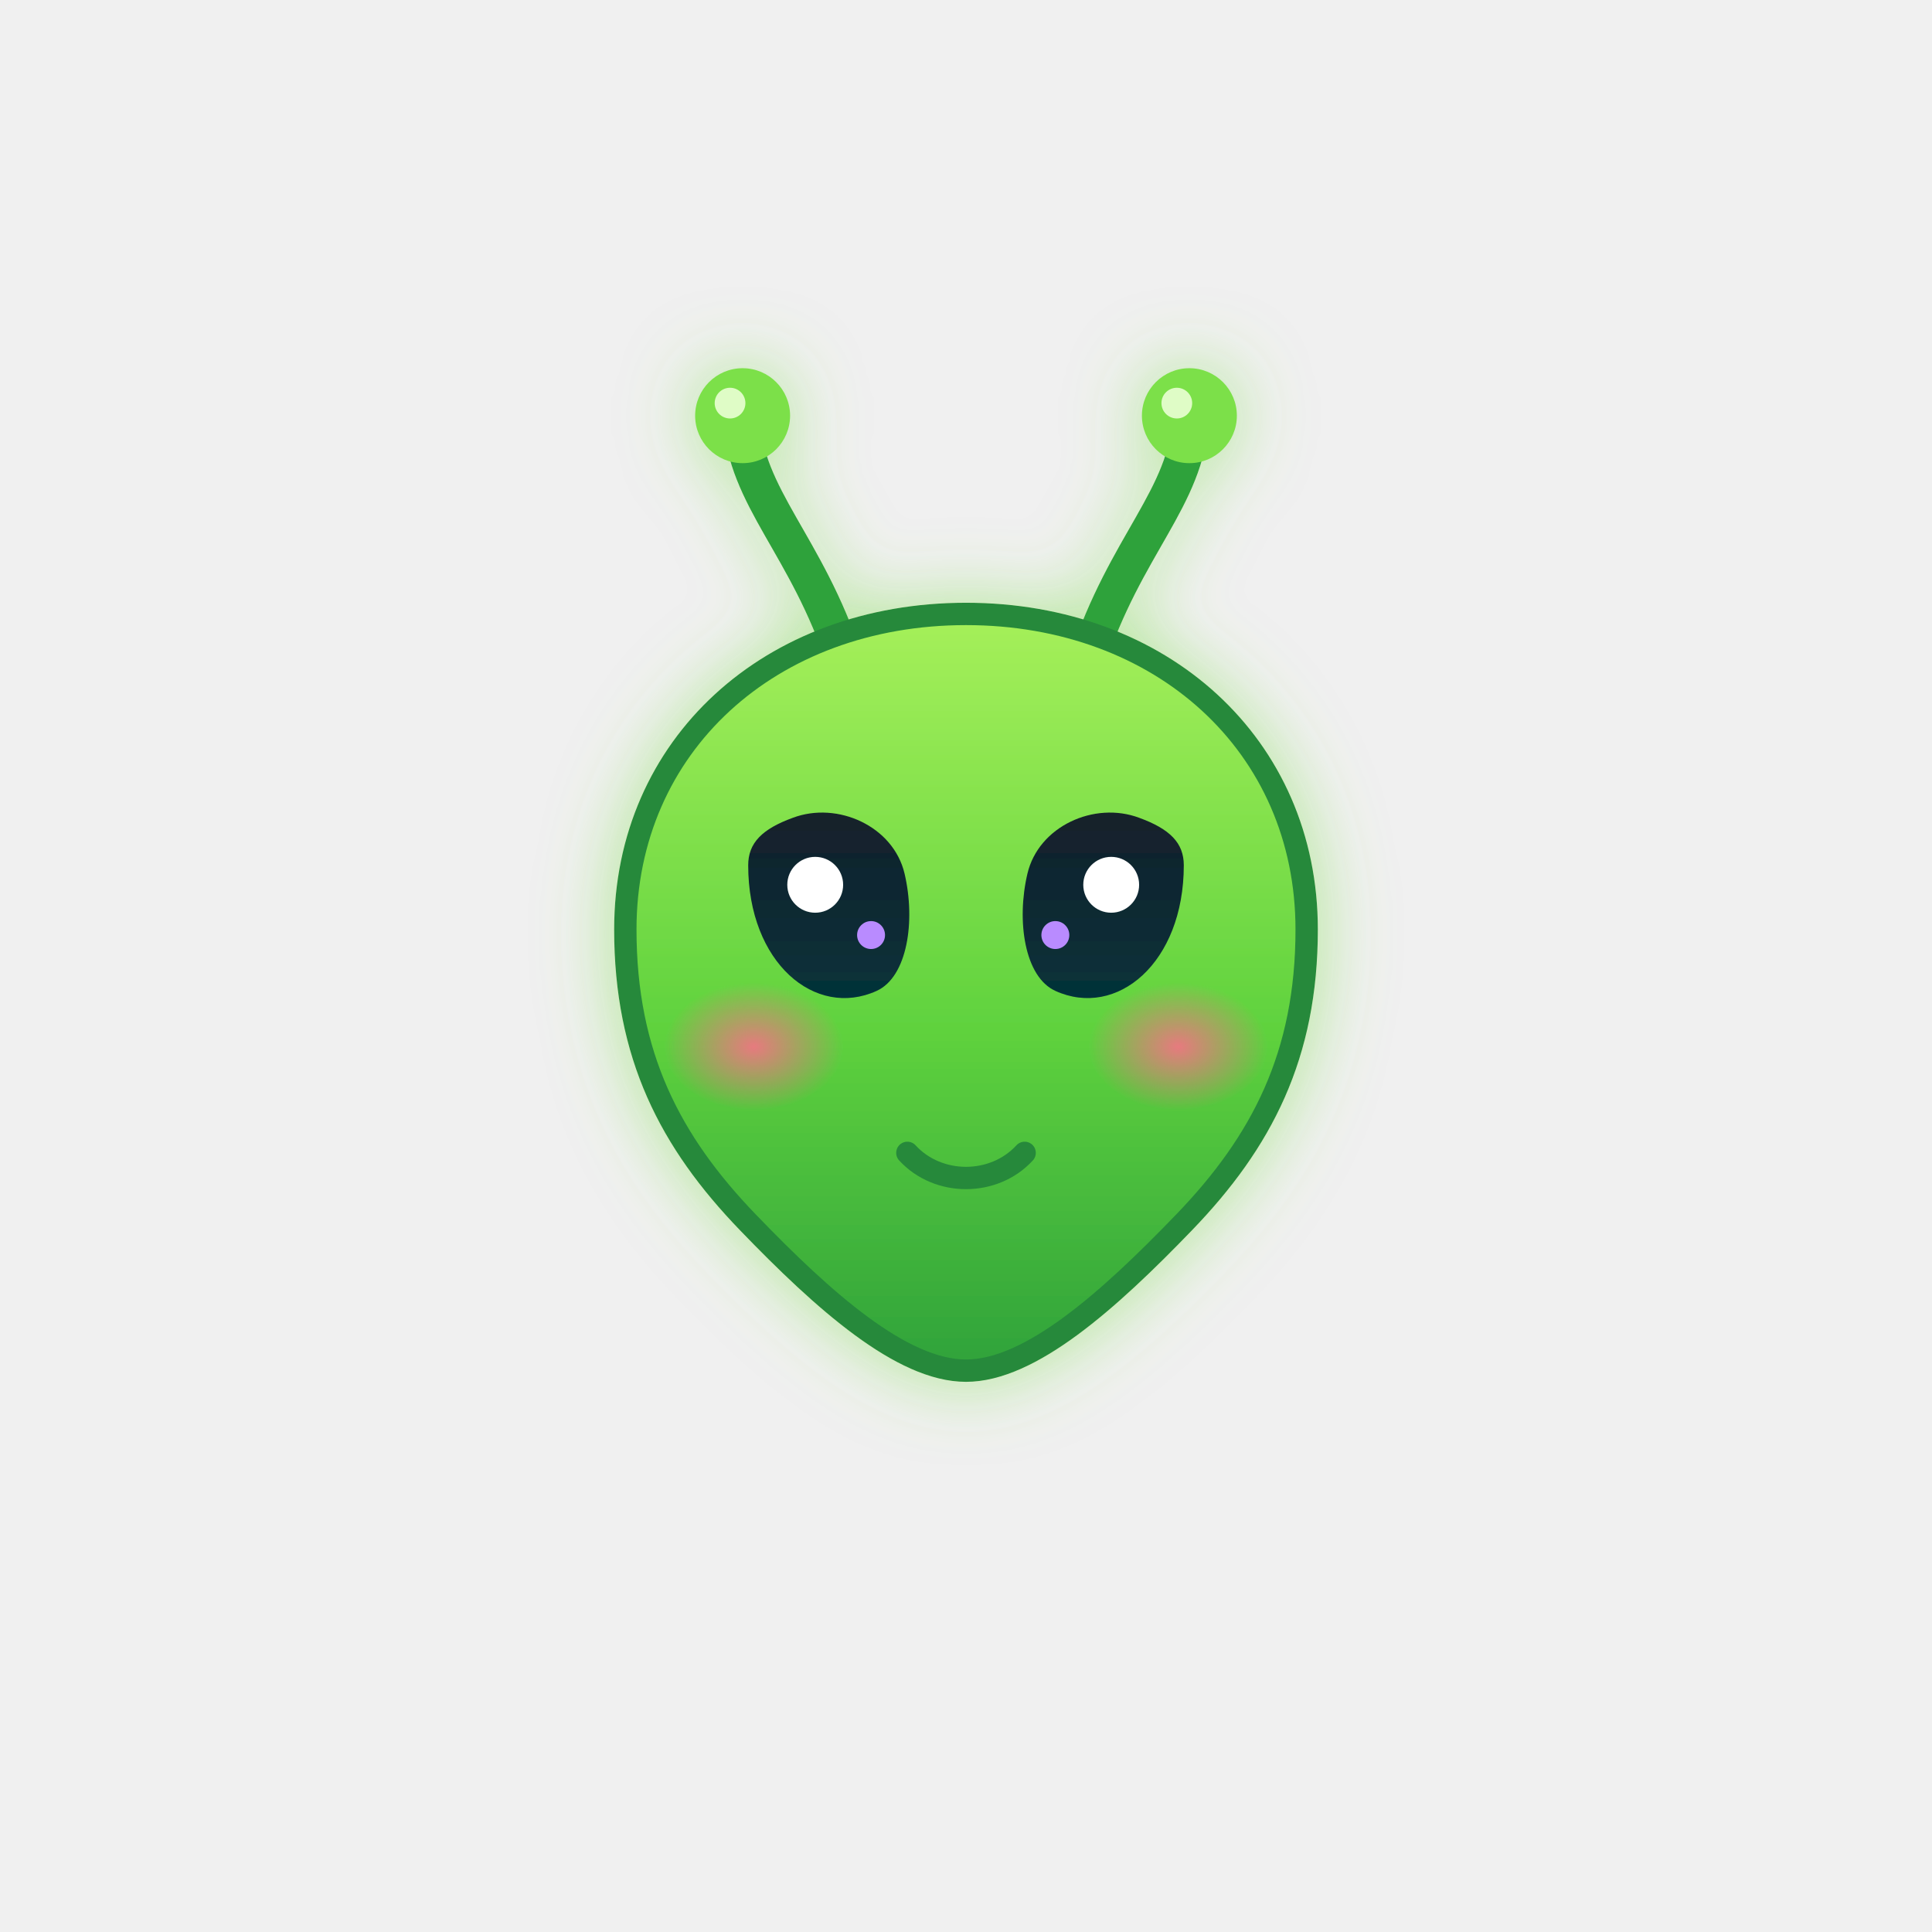
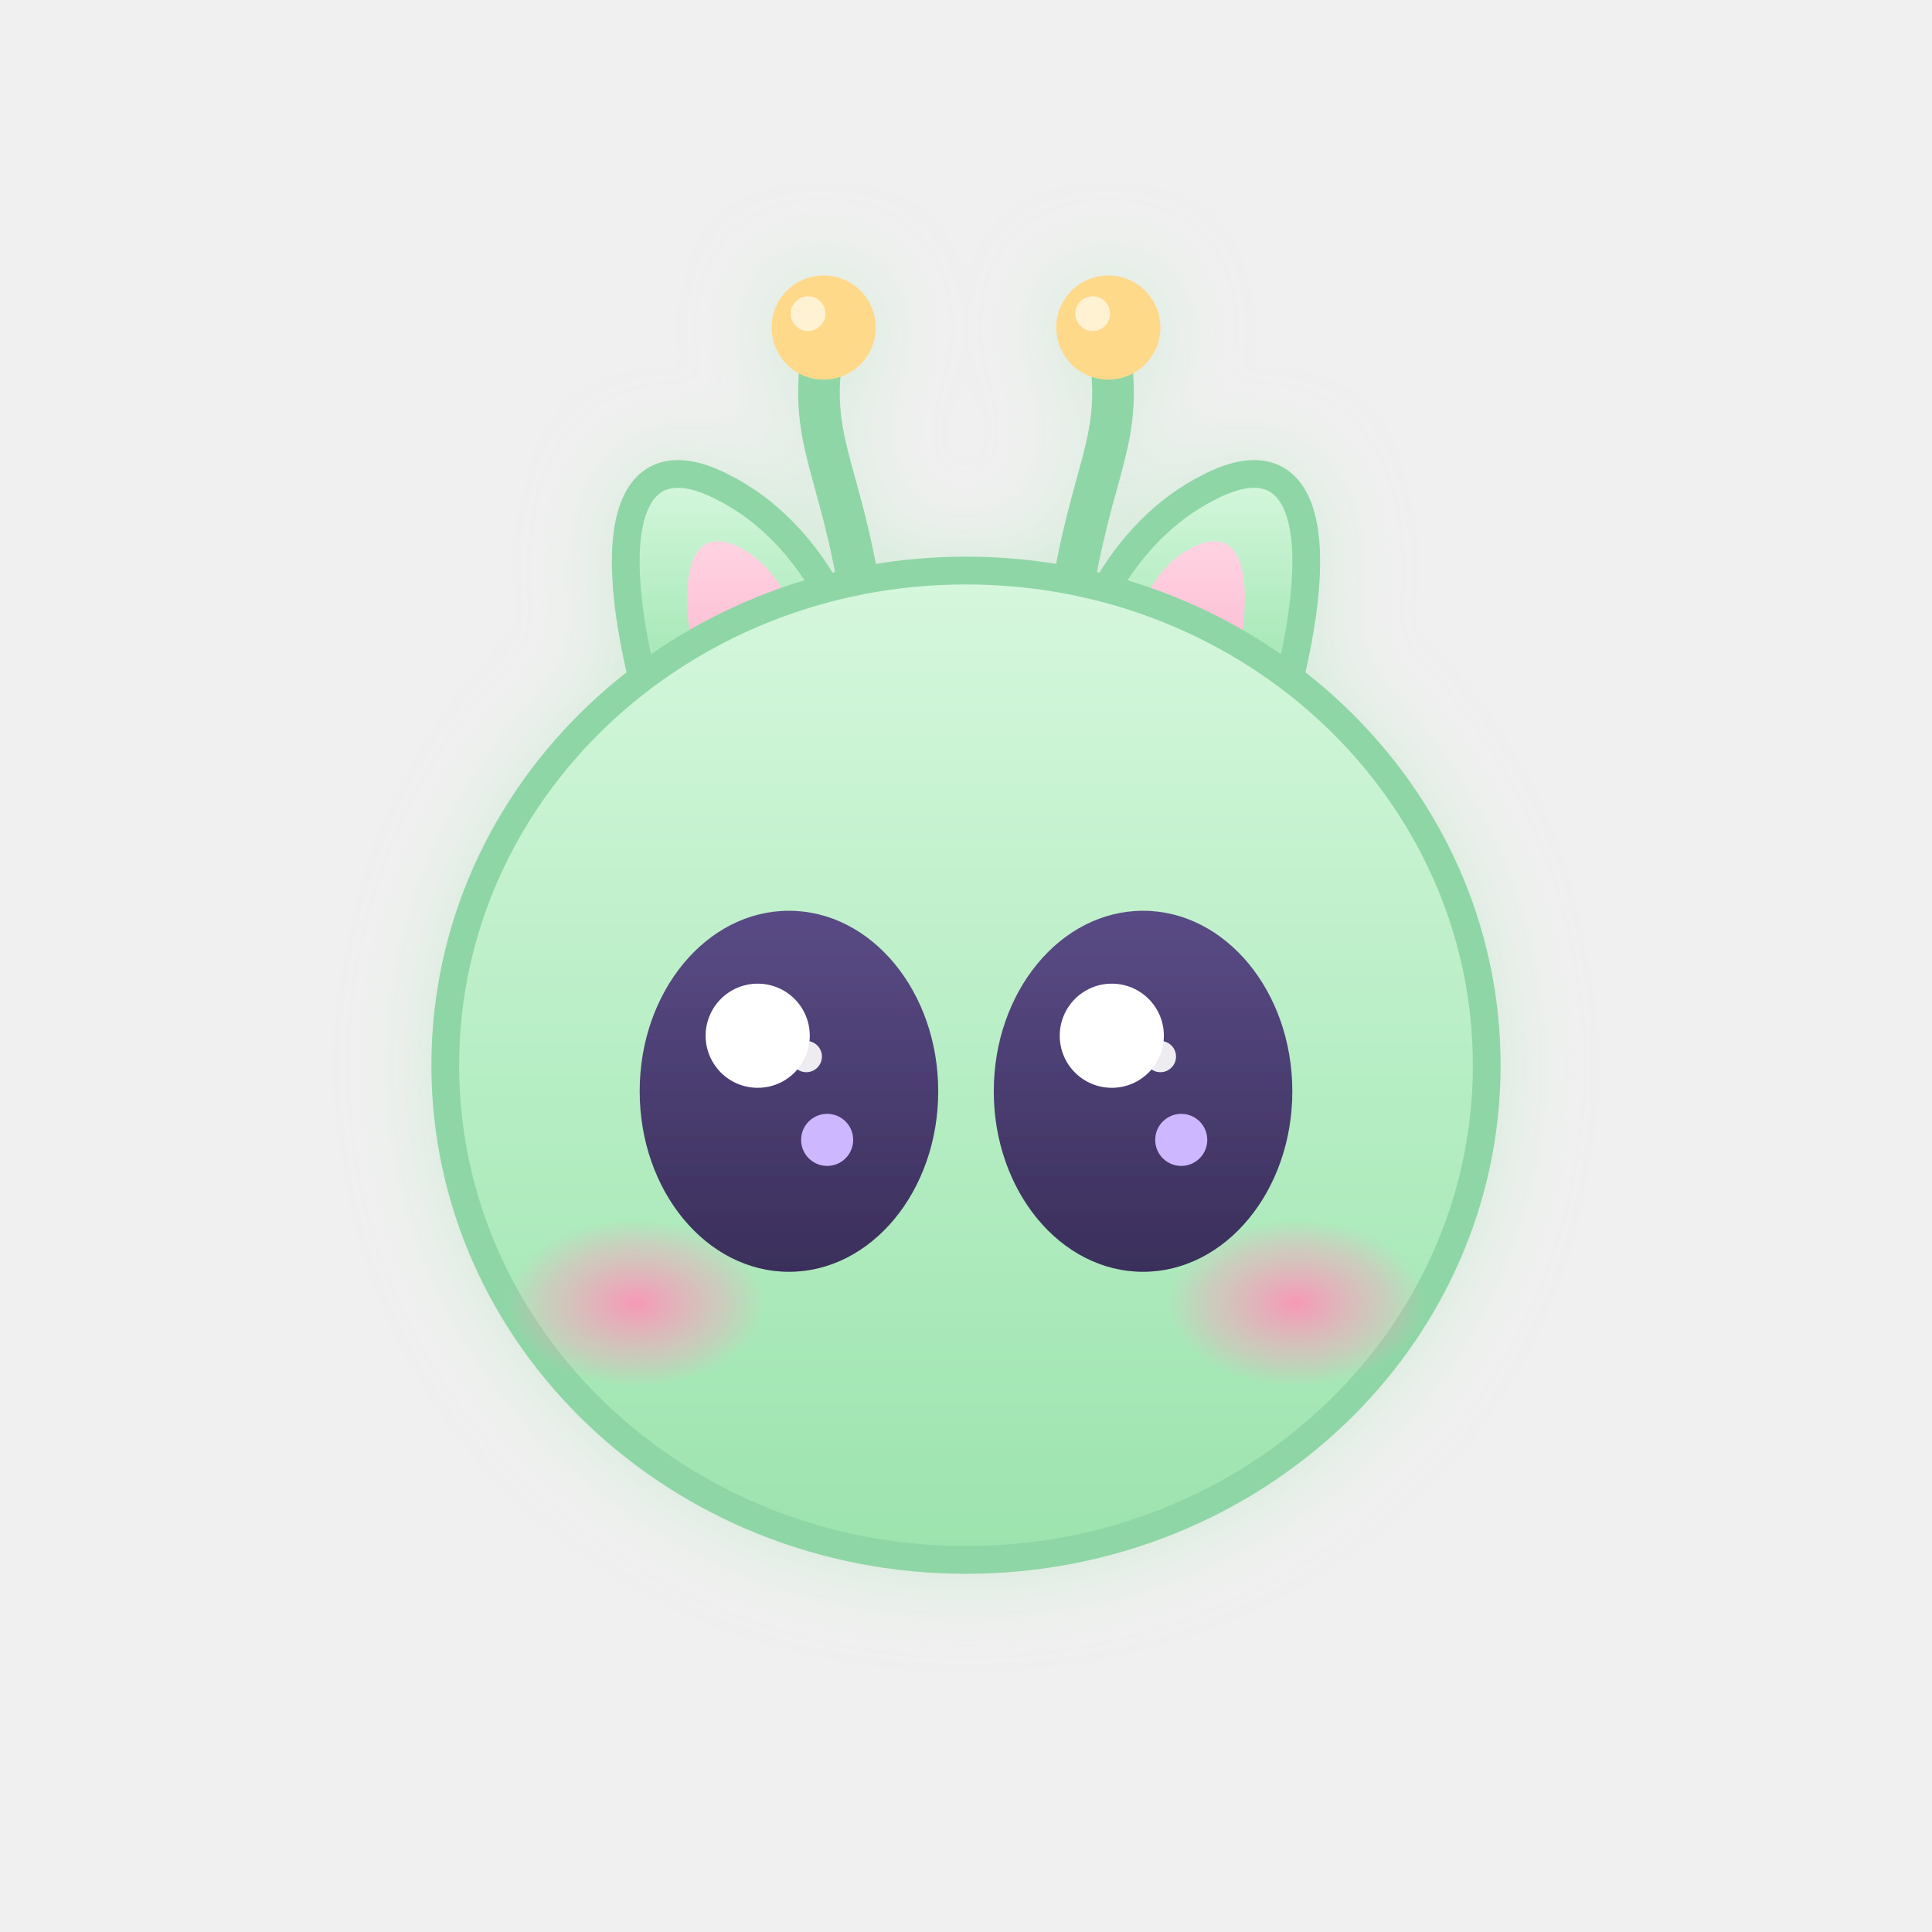
<svg xmlns="http://www.w3.org/2000/svg" width="1024" height="1024" viewBox="0 0 1024 1024">
  <defs>
    <linearGradient id="skin" x1="0" y1="0" x2="0" y2="1">
-       <stop offset="0" stop-color="#A6F05A" />
-       <stop offset="0.55" stop-color="#5FD23E" />
-       <stop offset="1" stop-color="#2FA23A" />
+       <stop offset="0" stop-color="#D6F7DD" />
+       <stop offset="0.55" stop-color="#B4EDC2" />
+       <stop offset="1" stop-color="#9CE3AE" />
+     </linearGradient>
+     <linearGradient id="earIn" x1="0" y1="0" x2="0" y2="1">
+       <stop offset="0" stop-color="#FFD3E2" />
+       <stop offset="1" stop-color="#FBB9D0" />
    </linearGradient>
    <radialGradient id="cheek" cx="0.5" cy="0.5" r="0.5">
-       <stop offset="0" stop-color="#FF6B8A" stop-opacity="0.85" />
-       <stop offset="1" stop-color="#FF6B8A" stop-opacity="0" />
+       <stop offset="0" stop-color="#FF8FB6" stop-opacity="0.9" />
+       <stop offset="0.7" stop-color="#FF9FC0" stop-opacity="0.35" />
+       <stop offset="1" stop-color="#FF9FC0" stop-opacity="0" />
    </radialGradient>
    <linearGradient id="eye" x1="0" y1="0" x2="0" y2="1">
-       <stop offset="0" stop-color="#15202B" />
-       <stop offset="1" stop-color="#05323A" />
+       <stop offset="0" stop-color="#5A4B86" />
+       <stop offset="1" stop-color="#3A2F5B" />
    </linearGradient>
-     <linearGradient id="bg" x1="0.08" y1="0" x2="0.92" y2="1">
-       <stop offset="0" stop-color="#9A6BFF" />
-       <stop offset="0.5" stop-color="#6D3DF5" />
-       <stop offset="1" stop-color="#4B1D9E" />
+     <linearGradient id="bg" x1="0.1" y1="0" x2="0.9" y2="1">
+       <stop offset="0" stop-color="#E7DEFF" />
+       <stop offset="0.5" stop-color="#CFC2F7" />
+       <stop offset="1" stop-color="#B3A4EE" />
    </linearGradient>
-     <radialGradient id="sheen" cx="0.32" cy="0.20" r="0.9">
-       <stop offset="0" stop-color="#FFFFFF" stop-opacity="0.42" />
-       <stop offset="0.45" stop-color="#FFFFFF" stop-opacity="0.10" />
+     <radialGradient id="sheen" cx="0.32" cy="0.2" r="0.9">
+       <stop offset="0" stop-color="#FFFFFF" stop-opacity="0.5" />
+       <stop offset="0.45" stop-color="#FFFFFF" stop-opacity="0.12" />
      <stop offset="1" stop-color="#FFFFFF" stop-opacity="0" />
    </radialGradient>
-     <radialGradient id="vignette" cx="0.5" cy="0.62" r="0.75">
-       <stop offset="0.55" stop-color="#000000" stop-opacity="0" />
-       <stop offset="1" stop-color="#000000" stop-opacity="0.22" />
+     <radialGradient id="vignette" cx="0.5" cy="0.62" r="0.78">
+       <stop offset="0.55" stop-color="#6A4FB0" stop-opacity="0" />
+       <stop offset="1" stop-color="#6A4FB0" stop-opacity="0.22" />
    </radialGradient>
    <filter id="soft" x="-20%" y="-20%" width="140%" height="140%">
-       <feDropShadow dx="0" dy="10" stdDeviation="14" flood-color="#12043a" flood-opacity="0.35" />
+       <feDropShadow dx="0" dy="10" stdDeviation="14" flood-color="#5B3FA0" flood-opacity="0.3" />
    </filter>
    <filter id="halo" x="-40%" y="-40%" width="180%" height="180%">
-       <feDropShadow dx="0" dy="0" stdDeviation="26" flood-color="#7CE04A" flood-opacity="0.55" />
+       <feDropShadow dx="0" dy="0" stdDeviation="24" flood-color="#BCE8C6" flood-opacity="0.6" />
    </filter>
  </defs>
-   <g transform="translate(512 540) scale(0.74) translate(-512 -540)" filter="url(#halo)">
-     <g stroke="#2FA23A" stroke-width="26" fill="none" stroke-linecap="round">
-       <path d="M430 300 C 405 210, 360 175, 352 120" />
-       <path d="M594 300 C 619 210, 664 175, 672 120" />
+   <g transform="translate(512 560) scale(0.92) translate(-512 -560)" filter="url(#halo)">
+     <g stroke="#8FD6A6" stroke-width="24" fill="none" stroke-linecap="round">
+       <path d="M452 300 C 440 220, 420 205, 430 150" />
+       <path d="M572 300 C 584 220, 604 205, 594 150" />
    </g>
-     <circle cx="352" cy="108" r="34" fill="#7CE04A" />
-     <circle cx="672" cy="108" r="34" fill="#7CE04A" />
-     <circle cx="343" cy="99" r="11" fill="#EAFFD4" opacity="0.9" />
-     <circle cx="663" cy="99" r="11" fill="#EAFFD4" opacity="0.9" />
-     <path d="M512 250 C 372 250, 268 344, 268 476 C 268 566, 300 628, 356 686              C 410 742, 466 792, 512 792 C 558 792, 614 742, 668 686              C 724 628, 756 566, 756 476 C 756 344, 652 250, 512 250 Z" fill="url(#skin)" stroke="#26893A" stroke-width="16" />
-     <ellipse cx="360" cy="560" rx="64" ry="46" fill="url(#cheek)" />
-     <ellipse cx="664" cy="560" rx="64" ry="46" fill="url(#cheek)" />
-     <path d="M356 430 C 356 500, 404 540, 448 520 C 470 510, 476 470, 468 436 C 460 402, 420 384, 388 396 C 366 404, 356 414, 356 430 Z" fill="url(#eye)" />
-     <path d="M668 430 C 668 500, 620 540, 576 520 C 554 510, 548 470, 556 436 C 564 402, 604 384, 636 396 C 658 404, 668 414, 668 430 Z" fill="url(#eye)" />
-     <circle cx="404" cy="444" r="20" fill="#FFFFFF" />
-     <circle cx="444" cy="480" r="10" fill="#B98BFF" />
-     <circle cx="616" cy="444" r="20" fill="#FFFFFF" />
-     <circle cx="576" cy="480" r="10" fill="#B98BFF" />
-     <path d="M470 636 C 492 660, 532 660, 554 636" fill="none" stroke="#26893A" stroke-width="16" stroke-linecap="round" />
+     <circle cx="430" cy="140" r="30" fill="#FFD98A" />
+     <circle cx="594" cy="140" r="30" fill="#FFD98A" />
+     <circle cx="421" cy="132" r="10" fill="#FFF3D6" opacity="0.95" />
+     <circle cx="585" cy="132" r="10" fill="#FFF3D6" opacity="0.95" />
+     <path d="M330 360 C 300 250, 320 205, 372 232 C 424 258, 452 320, 452 360 Z" fill="url(#skin)" stroke="#8FD6A6" stroke-width="16" stroke-linejoin="round" />
+     <path d="M694 360 C 724 250, 704 205, 652 232 C 600 258, 572 320, 572 360 Z" fill="url(#skin)" stroke="#8FD6A6" stroke-width="16" stroke-linejoin="round" />
+     <path d="M356 336 C 344 275, 356 252, 384 268 C 410 283, 420 318, 418 344 Z" fill="url(#earIn)" />
+     <path d="M668 336 C 680 275, 668 252, 640 268 C 614 283, 604 318, 606 344 Z" fill="url(#earIn)" />
+     <ellipse cx="512" cy="565" rx="300" ry="285" fill="url(#skin)" stroke="#8FD6A6" stroke-width="16" />
+     <ellipse cx="322" cy="702" rx="74" ry="48" fill="url(#cheek)" />
+     <ellipse cx="702" cy="702" rx="74" ry="48" fill="url(#cheek)" />
+     <ellipse cx="410" cy="580" rx="86" ry="104" fill="url(#eye)" />
+     <ellipse cx="614" cy="580" rx="86" ry="104" fill="url(#eye)" />
+     <circle cx="392" cy="548" r="30" fill="#FFFFFF" />
+     <circle cx="596" cy="548" r="30" fill="#FFFFFF" />
+     <circle cx="432" cy="608" r="15" fill="#CDB8FF" />
+     <circle cx="636" cy="608" r="15" fill="#CDB8FF" />
+     <circle cx="420" cy="560" r="9" fill="#FFFFFF" opacity="0.9" />
+     <circle cx="624" cy="560" r="9" fill="#FFFFFF" opacity="0.9" />
  </g>
</svg>
